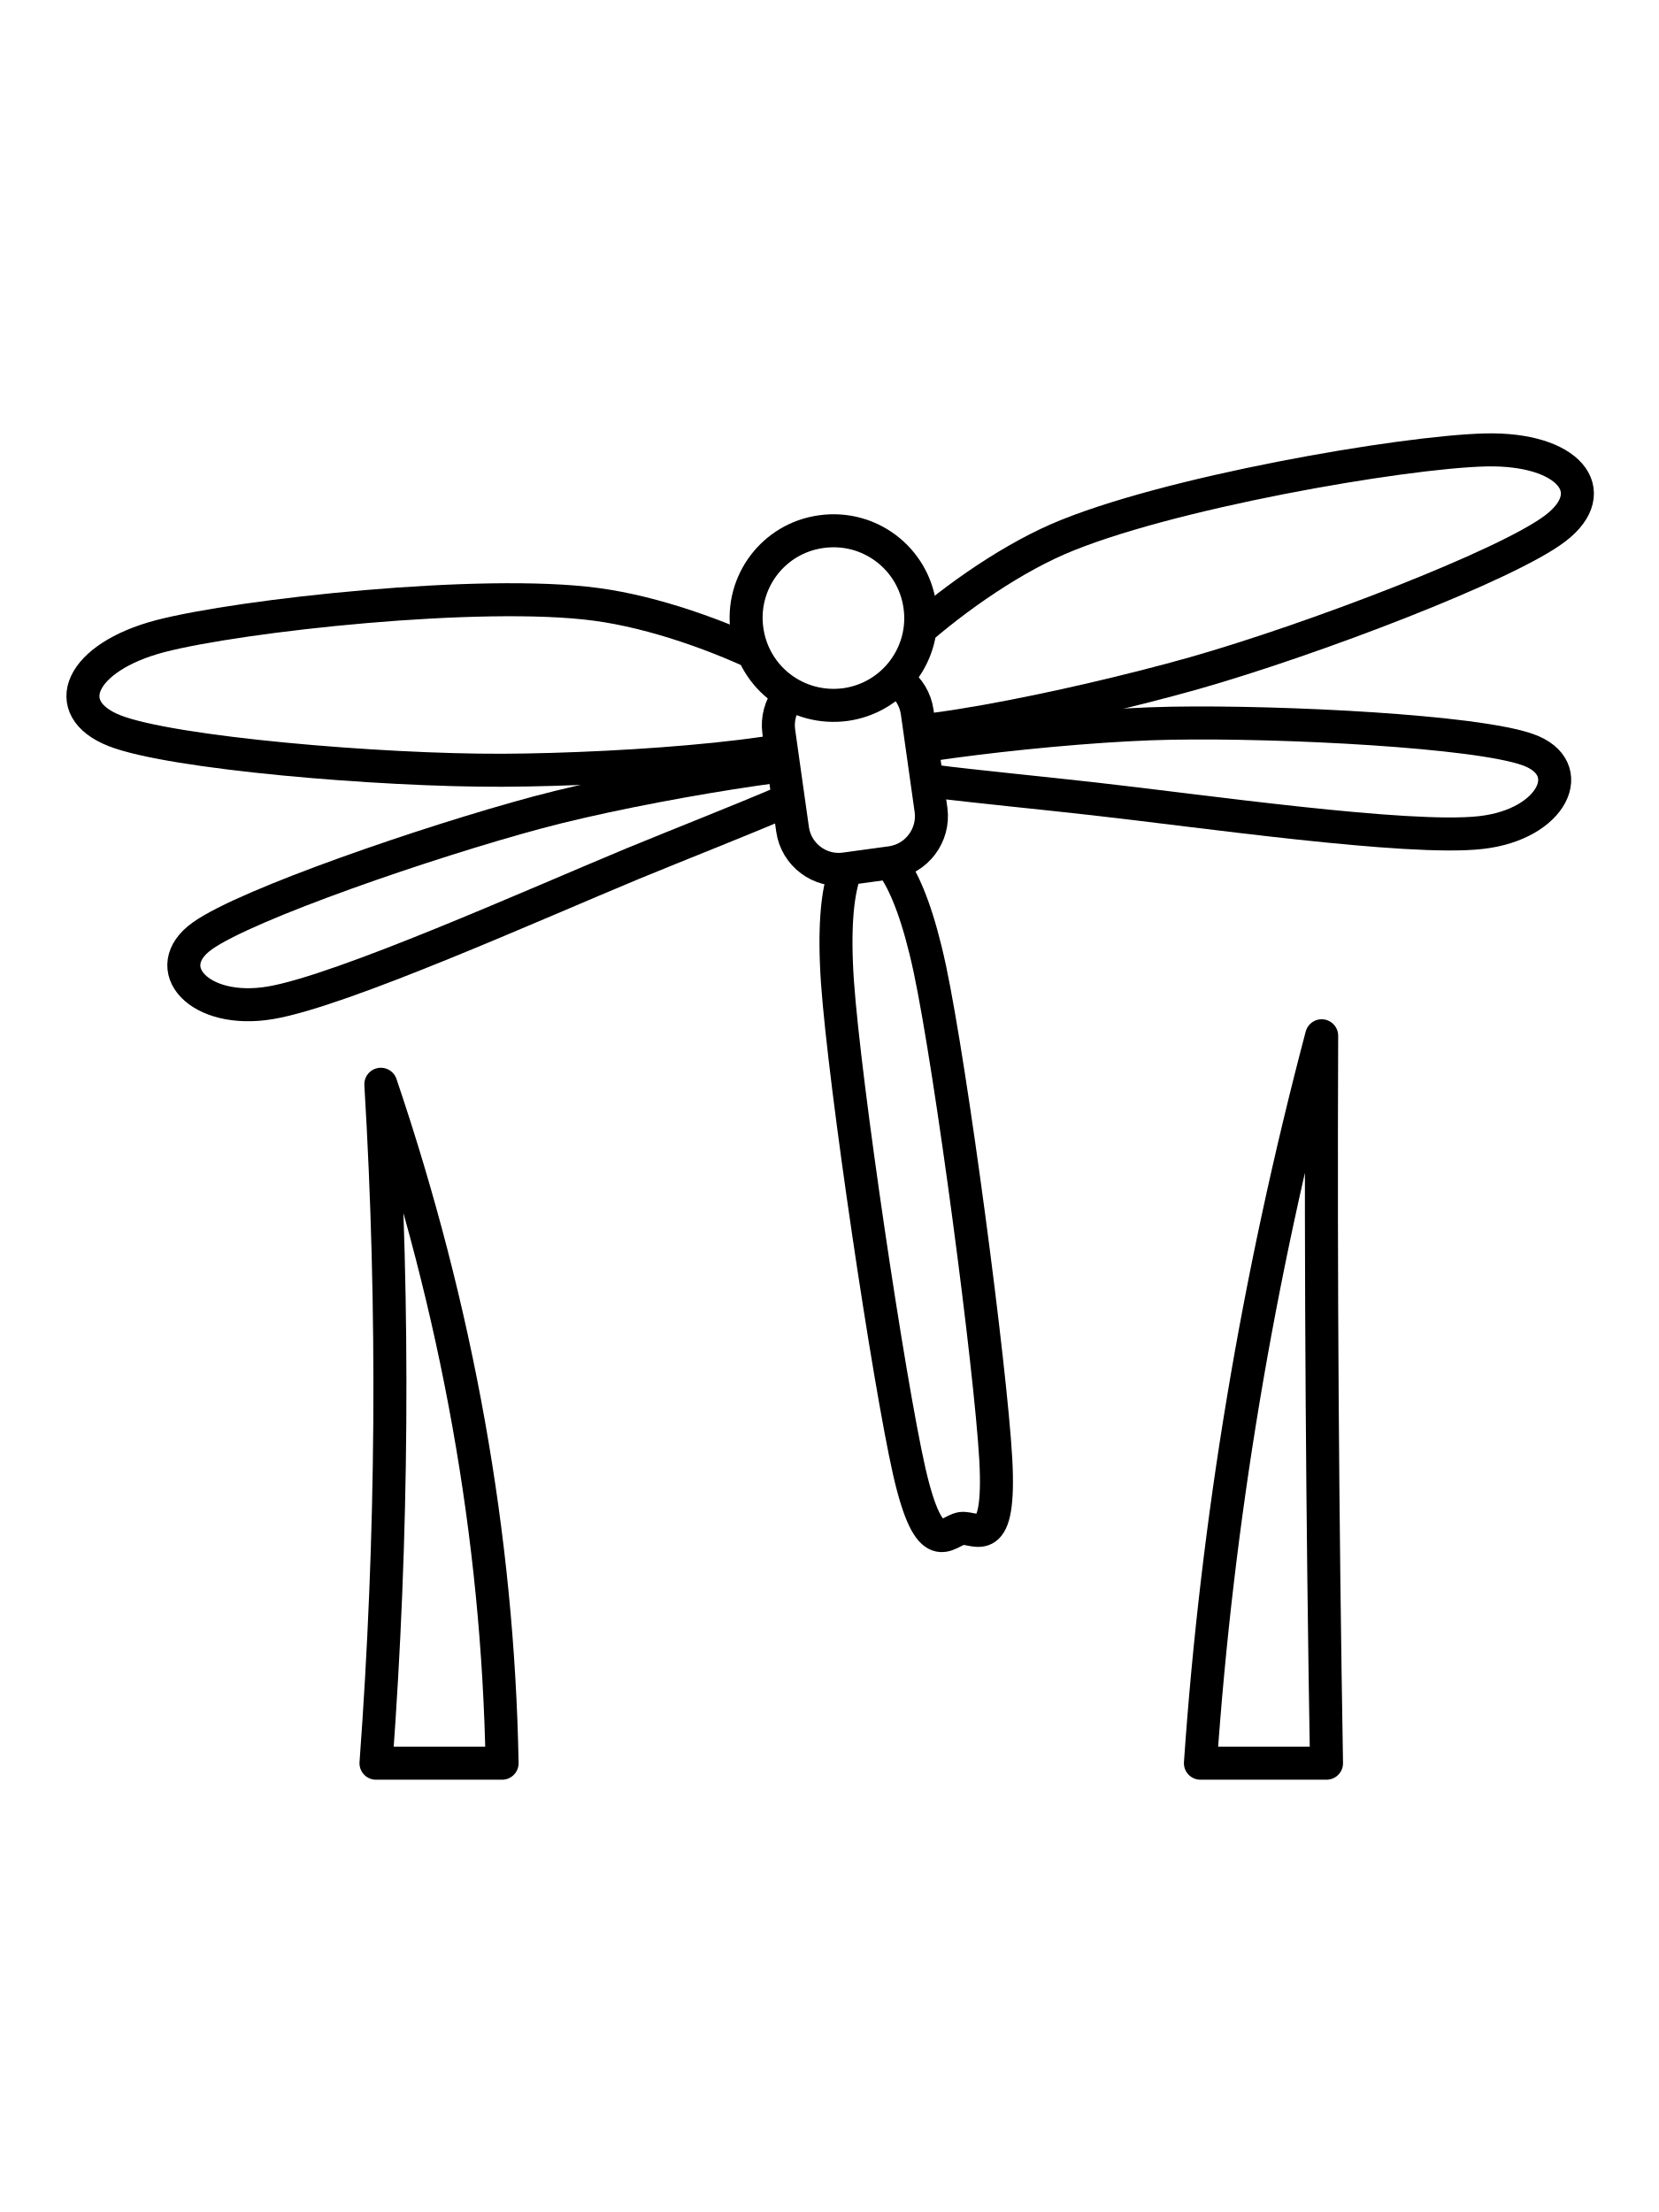
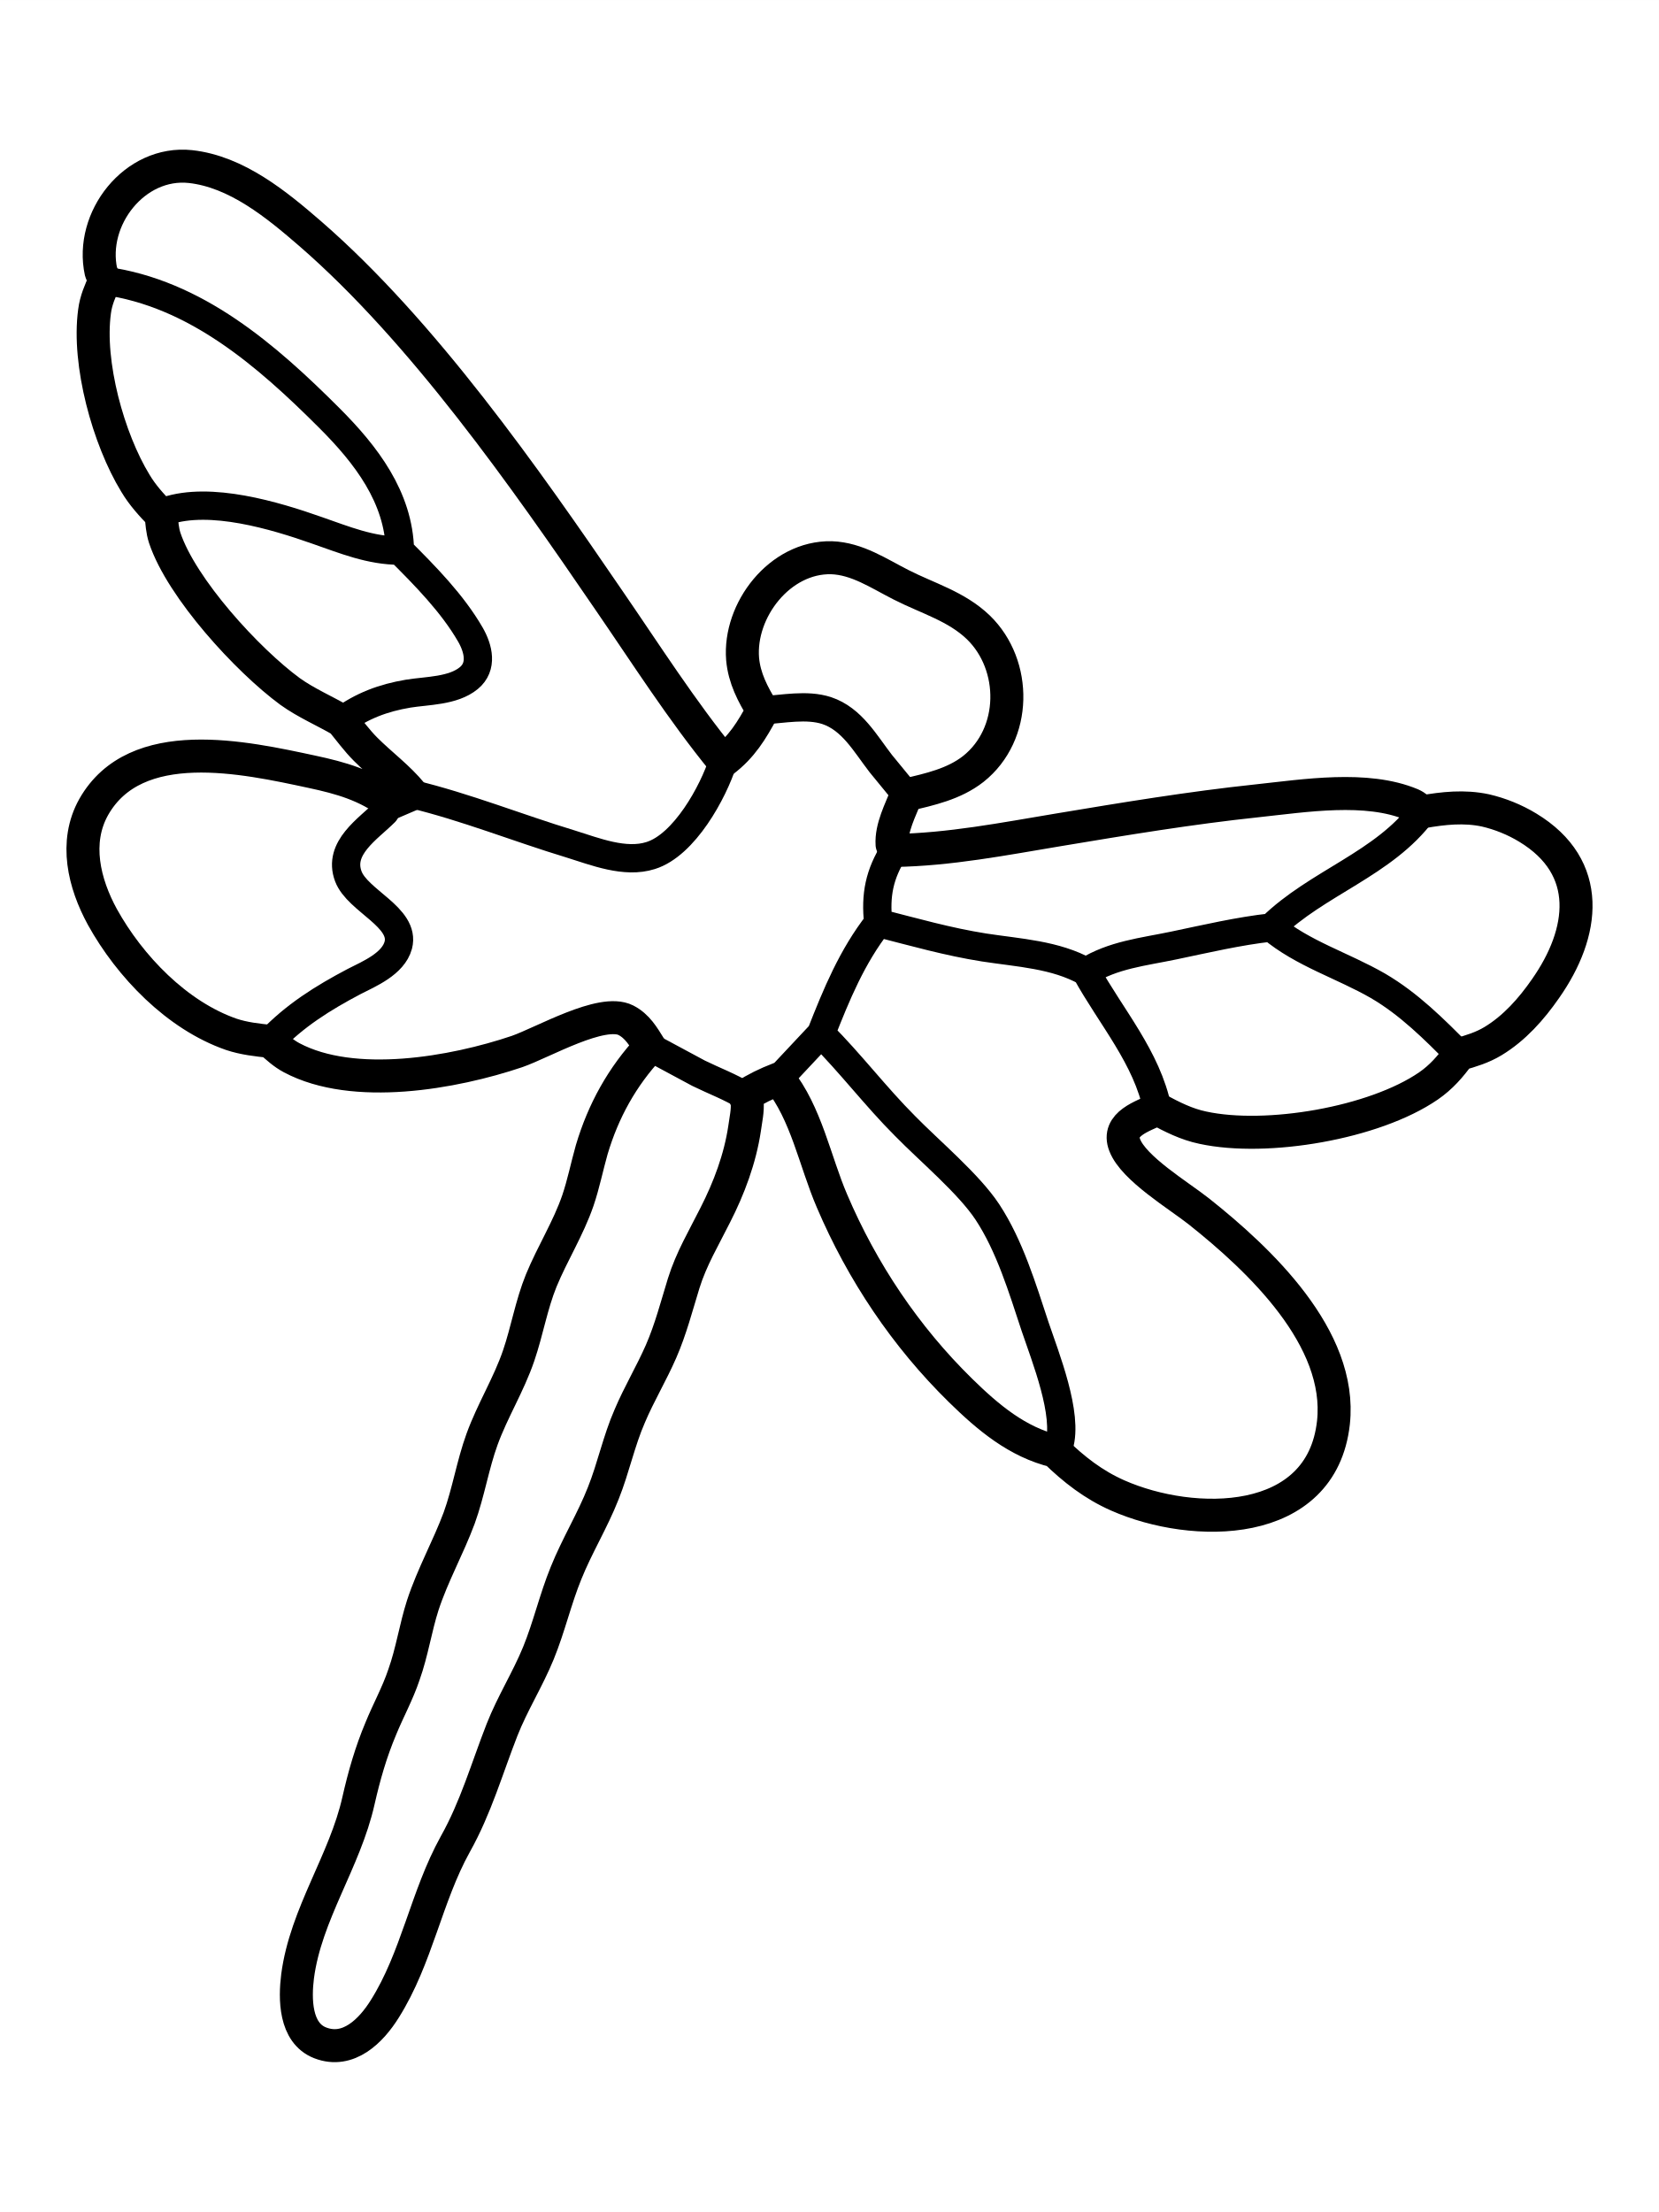
<svg xmlns="http://www.w3.org/2000/svg" version="1.1" viewBox="0 0 600 800" width="5.498in" height="7.331in" role="img" aria-label="The Dragonfly, a picture to color">
  <rect width="600" height="800" fill="#fff" />
-   <g transform="translate(44.782 -63.902) scale(0.877)" fill="#fff" data-bw="white" stroke="#000" stroke-width="13.616" stroke-linecap="round" stroke-linejoin="round">
-     <path d="M104 800 C110.9 706.7 111.6 613.3 106 520 C137.6 613.3 154.3 706.7 156 800 Z" />
-     <path d="M444 800 C450.9 700 467.6 600 494 500 C493.6 600 494.3 700 496 800 Z" />
-     <path d="M299 372.9 C305.5 361.4 242.2 328.4 194.9 322.1 C147.6 315.7 48.1 326.6 15 335.2 C-18.1 343.9 -27.2 365 -3.8 374.2 C19.7 383.4 105.6 390.7 156.1 390.5 C206.6 390.3 292.5 384.3 299 372.9 Z" />
-     <path d="M299 372.9 C289.6 363.7 341.3 314.5 385 295.3 C428.8 276.2 527.4 259.2 561.6 258.4 C595.8 257.6 610.4 275.4 590.4 290.7 C570.4 306 489.9 336.7 441.3 350.5 C392.7 364.2 308.4 382.1 299 372.9 Z" />
-     <path d="M301 387.1 C307.6 390.7 250 412.5 209.9 429 C169.9 445.6 90.1 481.4 60.5 486.4 C30.9 491.4 14 471.9 32.4 458.8 C50.8 445.7 125.9 419.9 170.6 407.9 C215.3 395.9 294.4 383.6 301 387.1 Z" />
-     <path d="M301 387.1 C295.7 392.4 357 397.4 400.1 402.3 C443.2 407.1 529.7 419.6 559.6 416.2 C589.4 412.9 600.3 389.5 579 382 C557.7 374.4 478.3 370.3 432.1 371.1 C385.8 371.9 306.3 381.9 301 387.1 Z" />
-     <path d="M306 422.8 C312.3 421.9 323.4 430.4 332.4 472.4 C341.3 514.4 357.4 636.1 359.6 674.6 C361.7 713.1 351.4 702.4 345.4 703.2 C339.5 704.1 332.5 717.2 323.9 679.6 C315.4 642 297.3 520.6 294.3 477.7 C291.4 434.9 299.7 423.7 306 422.8 Z" />
-     <path d="M286.5 352.8 L305.5 350.1 C316 348.7 325.7 356 327.2 366.5 L332.9 406.9 C334.3 417.3 327 427.1 316.5 428.6 L297.5 431.2 C287.1 432.7 277.3 425.4 275.8 414.9 L270.1 374.5 C268.7 364 276 354.3 286.5 352.8 Z" />
-     <path d="M328.3 322.7 C331.1 342.4 317.4 360.6 297.7 363.4 C277.9 366.1 259.8 352.5 257 332.7 C254.2 313 267.9 294.8 287.6 292.1 C307.4 289.3 325.5 303 328.3 322.7 Z" />
+   <g transform="translate(-5.997 -5.564) scale(1.02)" fill="#fff" data-bw="white" stroke="#000" stroke-width="11.702" stroke-linecap="round" stroke-linejoin="round">
+     <path fill="none" stroke-width="10.03" d="M43 105 C75.2 109.4 100.5 131.5 122.7 153.7 C135.6 166.6 147.3 181.7 147.7 200.7 M63 188 L64.9 186.6 C80.5 181.4 103.3 188.2 118.3 193.5 C128.1 196.9 137.2 200.7 147.7 200.7 M147.7 200.7 C156.6 209.6 166.3 219.4 172.7 230.5 C175.5 235.4 177.1 241.8 172.1 245.9 C166.5 250.5 157.4 250.3 150.6 251.4 C141.7 252.9 134.3 255.7 127 261 M276.3 257.3 C283.6 256.9 291.9 255.1 299 257.4 C308 260.4 312.7 269.1 318.2 276.2 L327.3 287.3 M262.3 275.3 C258.8 286.4 248.5 305.1 236.6 308.8 C227.5 311.7 216.9 307.4 208.2 304.7 C189.4 299 171.1 291.6 152 287 M144.3 290.3 L142.4 293.4 C136.4 299.4 125.6 306.1 129.4 316.2 C132.7 324.9 149.7 330.7 147.1 340.6 C145.3 347.2 136.9 350.7 131.4 353.5 C120.4 359.3 110.3 365.6 101.7 374.7 M510.3 293.3 C496.6 311.8 472.9 318.4 456.7 334.3 M323 307 C317.7 315.4 316.2 322.8 317.3 332.7 M317.3 332.7 C329.8 335.9 342.1 339.4 354.8 341.4 C367.1 343.3 380.1 343.9 391 350 M317.3 332.7 C308 344.6 302.5 358 297 372 M456.7 334.3 C445 335.6 433.6 338.3 422.1 340.7 C411.1 343 400.6 344 391 350 M456.7 334.3 C467.8 343.6 482 347.8 494.5 355 C505.6 361.5 514.3 370.3 523.3 379.3 M391 350 C399.8 366 412.6 380.4 416.3 398.7 M297 372 C307.5 382.5 316.4 394.3 326.8 404.7 C335.5 413.6 349.4 425.2 356 435.2 C363.9 447.2 368.4 462.2 372.9 475.8 C376.5 486.5 384.8 507.1 381.4 518.1 L380 520 M297 372 L282 388 M236.3 376.7 L253.6 386 C259.1 388.7 264.8 390.8 270 394" />
+     <path fill="none" d="M43 105 C41.4 108.6 39.9 111.9 39.4 115.9 C36.9 134.3 44.3 161.1 53.9 176.8 C56.4 181 59.6 184.5 63 188 M43 105 L41.7 101.8 C37.6 83 53.6 62.4 73.4 64.5 C89.8 66.3 104 78 116 88.4 C155.7 122.9 192.1 174.8 221.8 218.3 C235 237.5 247.6 257.3 262.3 275.3 M63 188 C63.3 190.9 63.4 193.4 64.3 196.2 C70.3 214.1 93.6 239.5 108.7 250.6 C114.4 254.7 121 257.5 127 261 M276.3 257.3 C272.8 251.6 269.8 245.9 269.2 239.1 C267.8 221.8 282.4 202.8 300.7 203.2 C309.8 203.5 317.5 208.8 325.4 212.8 C334.8 217.6 345 220.4 352.8 227.9 C366.6 241.3 366.5 265.8 351 278.1 C344.1 283.5 335.6 285.3 327.3 287.3 M276.3 257.3 C272.4 264.5 268.9 270.3 262.3 275.3 M127 261 C129.8 264.4 132.4 268 135.5 271.1 C141 276.6 147.1 281 152 287 M152 287 L144.3 290.3 M327.3 287.3 C325.2 292.6 321.8 299 322.2 304.9 L323 307 M144.3 290.3 C135.9 283.9 126.8 281.3 116.5 279.1 C92.7 274 54 265.3 39.1 291.6 C32.1 304.1 35.7 318.7 42.2 330.6 C51.9 348.1 68.6 365.5 87.9 372.2 C92.4 373.7 97 374.2 101.7 374.7 M510.3 293.3 C509 292.5 508 291.4 506.4 290.7 C490.4 284 468.5 287.6 451.6 289.4 C428 291.9 404.5 295.8 381.1 299.7 C361.9 302.9 342.5 306.7 323 307 M510.3 293.3 C517.7 292 525.1 291.2 532.6 292.8 C537.8 294 543 296.1 547.6 298.9 C570.9 313 567.8 336.2 553.9 356 C548.9 363.2 542.9 370 535.3 374.6 C531.5 376.9 527.5 378.1 523.3 379.3 M101.7 374.7 C104.1 376.8 106.3 378.9 109.3 380.5 C131.3 392.2 166.7 385.9 189.2 378.3 C198.4 375.1 219.3 362.9 227.8 367.2 C231.9 369.3 234 373 236.3 376.7 M236.3 376.7 C226.5 387.2 219.8 399.3 215.7 413.1 C214 419.1 212.8 425.2 210.8 431.1 C207.4 441 201.8 449.8 197.8 459.5 C194.3 468.1 192.8 477.3 189.8 486.1 C186.3 496.4 180.5 505.6 176.8 515.8 C173.5 524.9 172 534.6 168.7 543.7 C164.8 554.2 159.3 563.9 155.8 574.6 C153.2 582.7 152 591.2 149.1 599.3 C146.9 605.9 143.5 612 140.9 618.4 C137.4 626.7 135 635.1 133 643.9 C128.2 665.4 114.3 684.1 111.4 706.2 C110.4 714.1 110.4 726.3 119.4 729.8 C129.4 733.7 137.5 725.5 142.3 717.8 C153.7 699.7 157 678 167.3 659.4 C174.6 646.4 178.5 632.6 183.9 618.8 C187.6 609.4 193 600.9 196.8 591.6 C200.6 582.3 202.8 572.5 206.6 563.2 C210.5 553.5 216 544.6 219.8 534.9 C223.4 525.9 225.3 516.4 229.2 507.5 C232.5 499.7 236.9 492.4 240.3 484.6 C243.7 476.8 245.8 468.6 248.3 460.5 C251 451.8 255.5 444.3 259.5 436.3 C264.4 426.7 268.3 416.3 269.9 405.6 C270.3 402.6 271.1 399.2 270.8 396.2 L270 394 M523.3 379.3 C520.2 383.6 516.9 387.4 512.4 390.5 C493.2 403.7 455 410.2 432.4 405.3 C426.6 404.1 421.5 401.5 416.3 398.7 M282 388 C291.8 400.2 294.8 417.1 300.9 431.3 C311.6 456.4 327 479.4 346.5 498.5 C356.2 508 366.6 516.8 380 520 M282 388 C277.6 389.7 273.9 391.5 270 394 M416.3 398.7 C411.3 401.2 401.7 403.9 404.7 411.5 C407.9 419.8 423.8 429.3 431 435 C452.4 452 482 479.8 478.7 509.9 C474.5 547.8 428.9 547.5 402.2 535.7 C393.6 531.9 386.7 526.5 380 520" />
  </g>
</svg>
